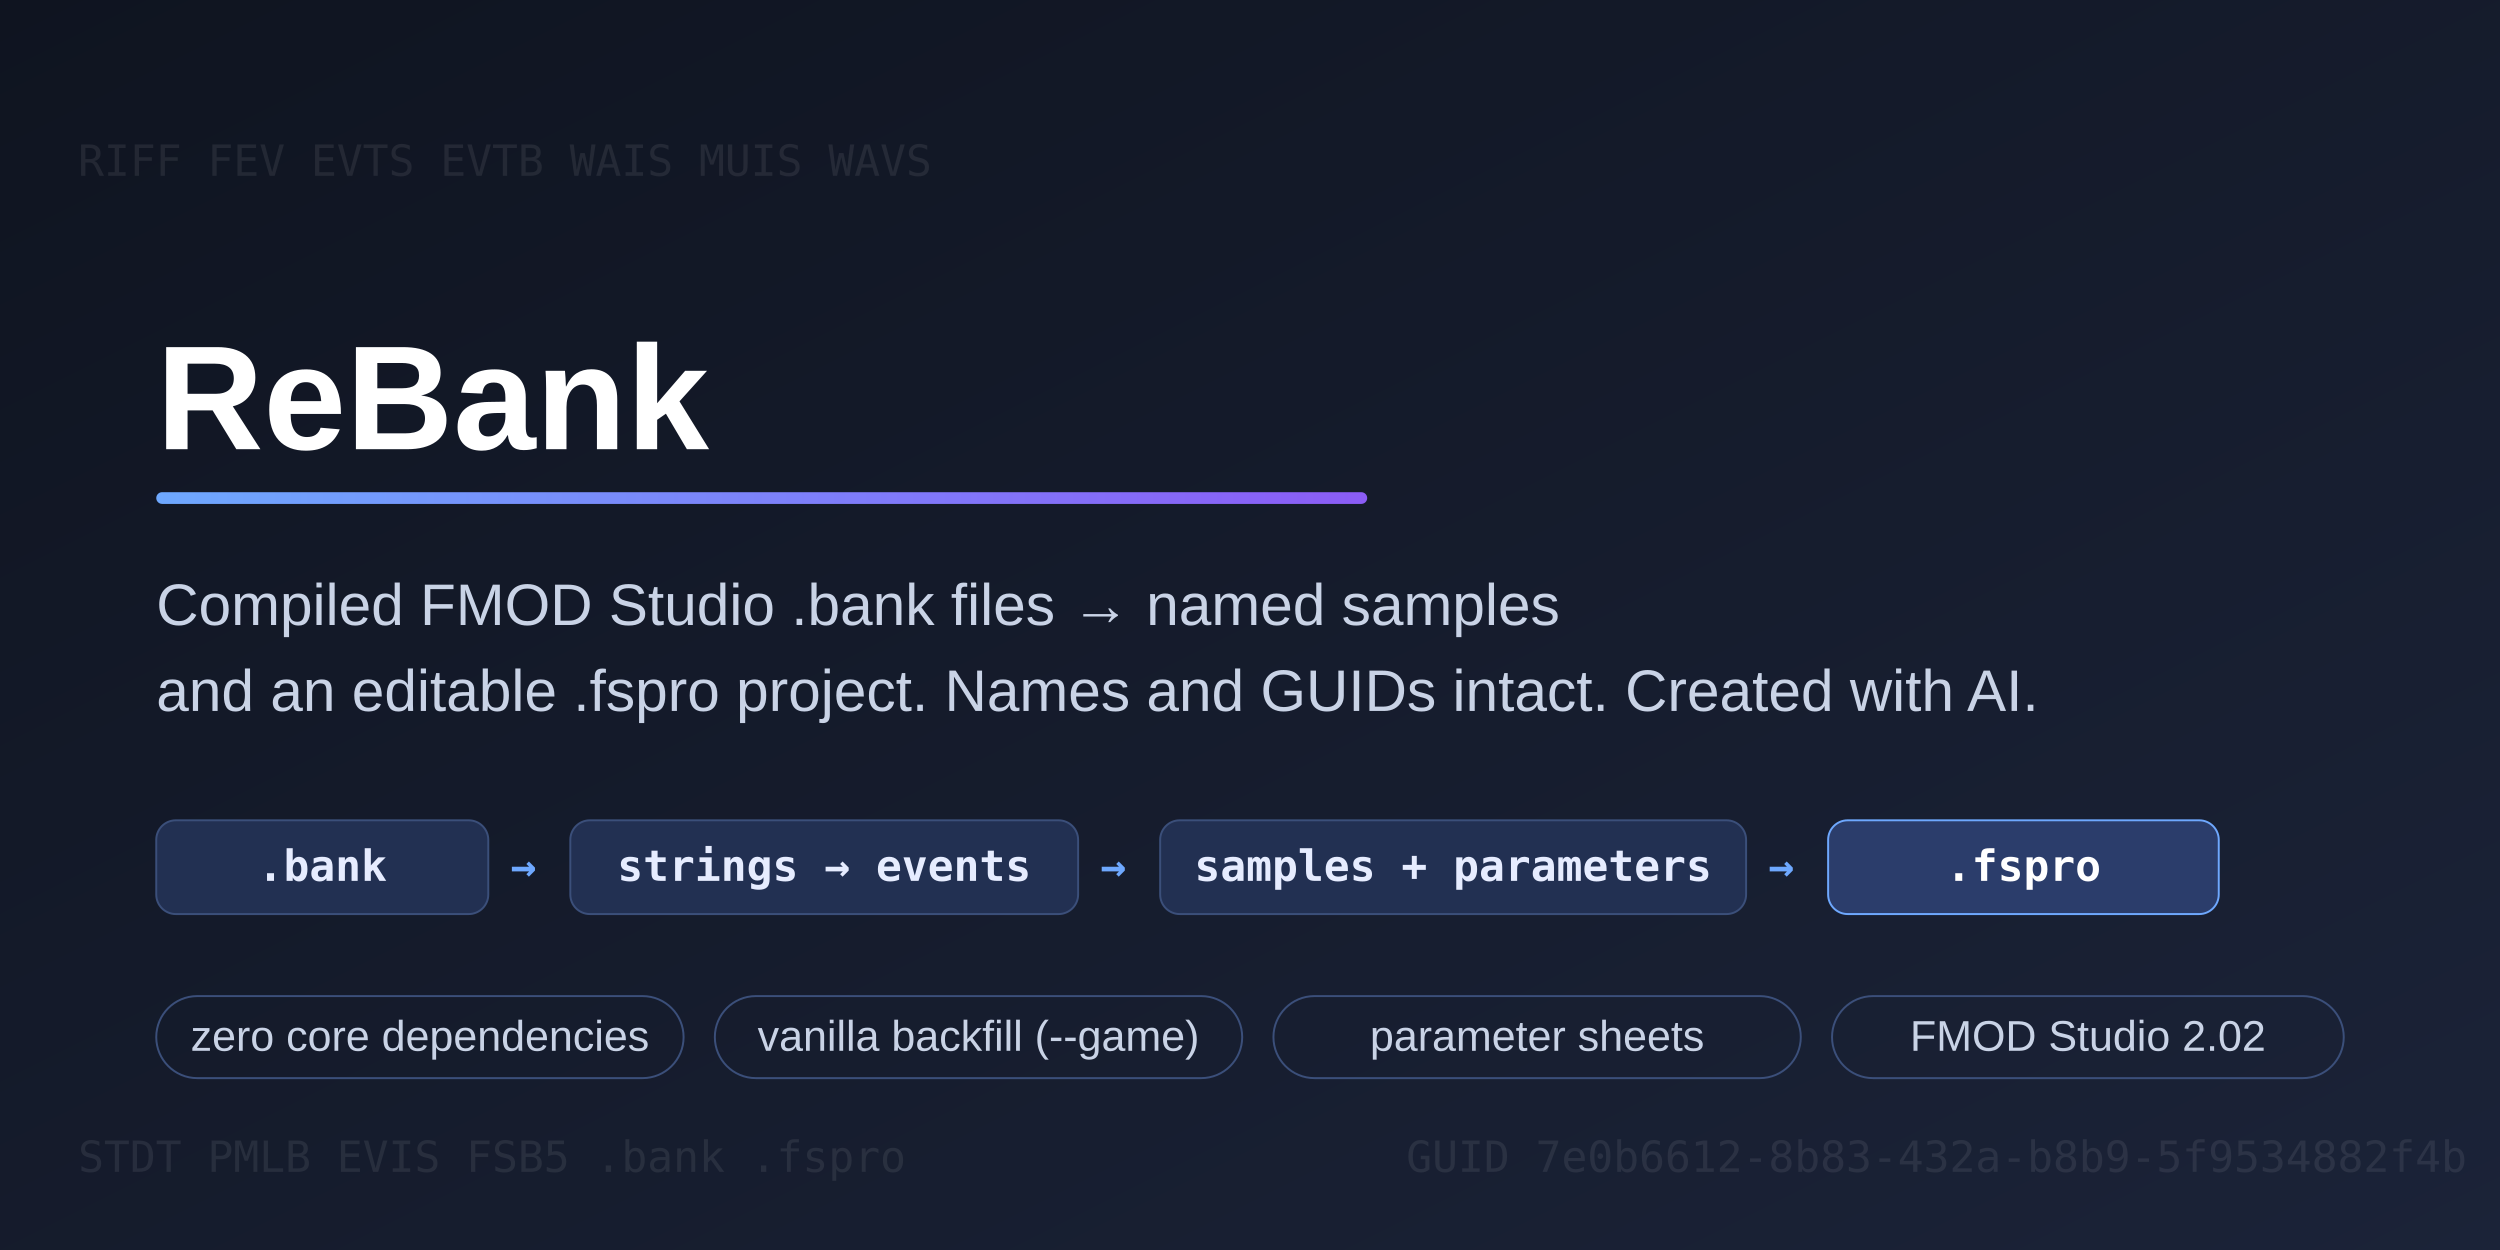
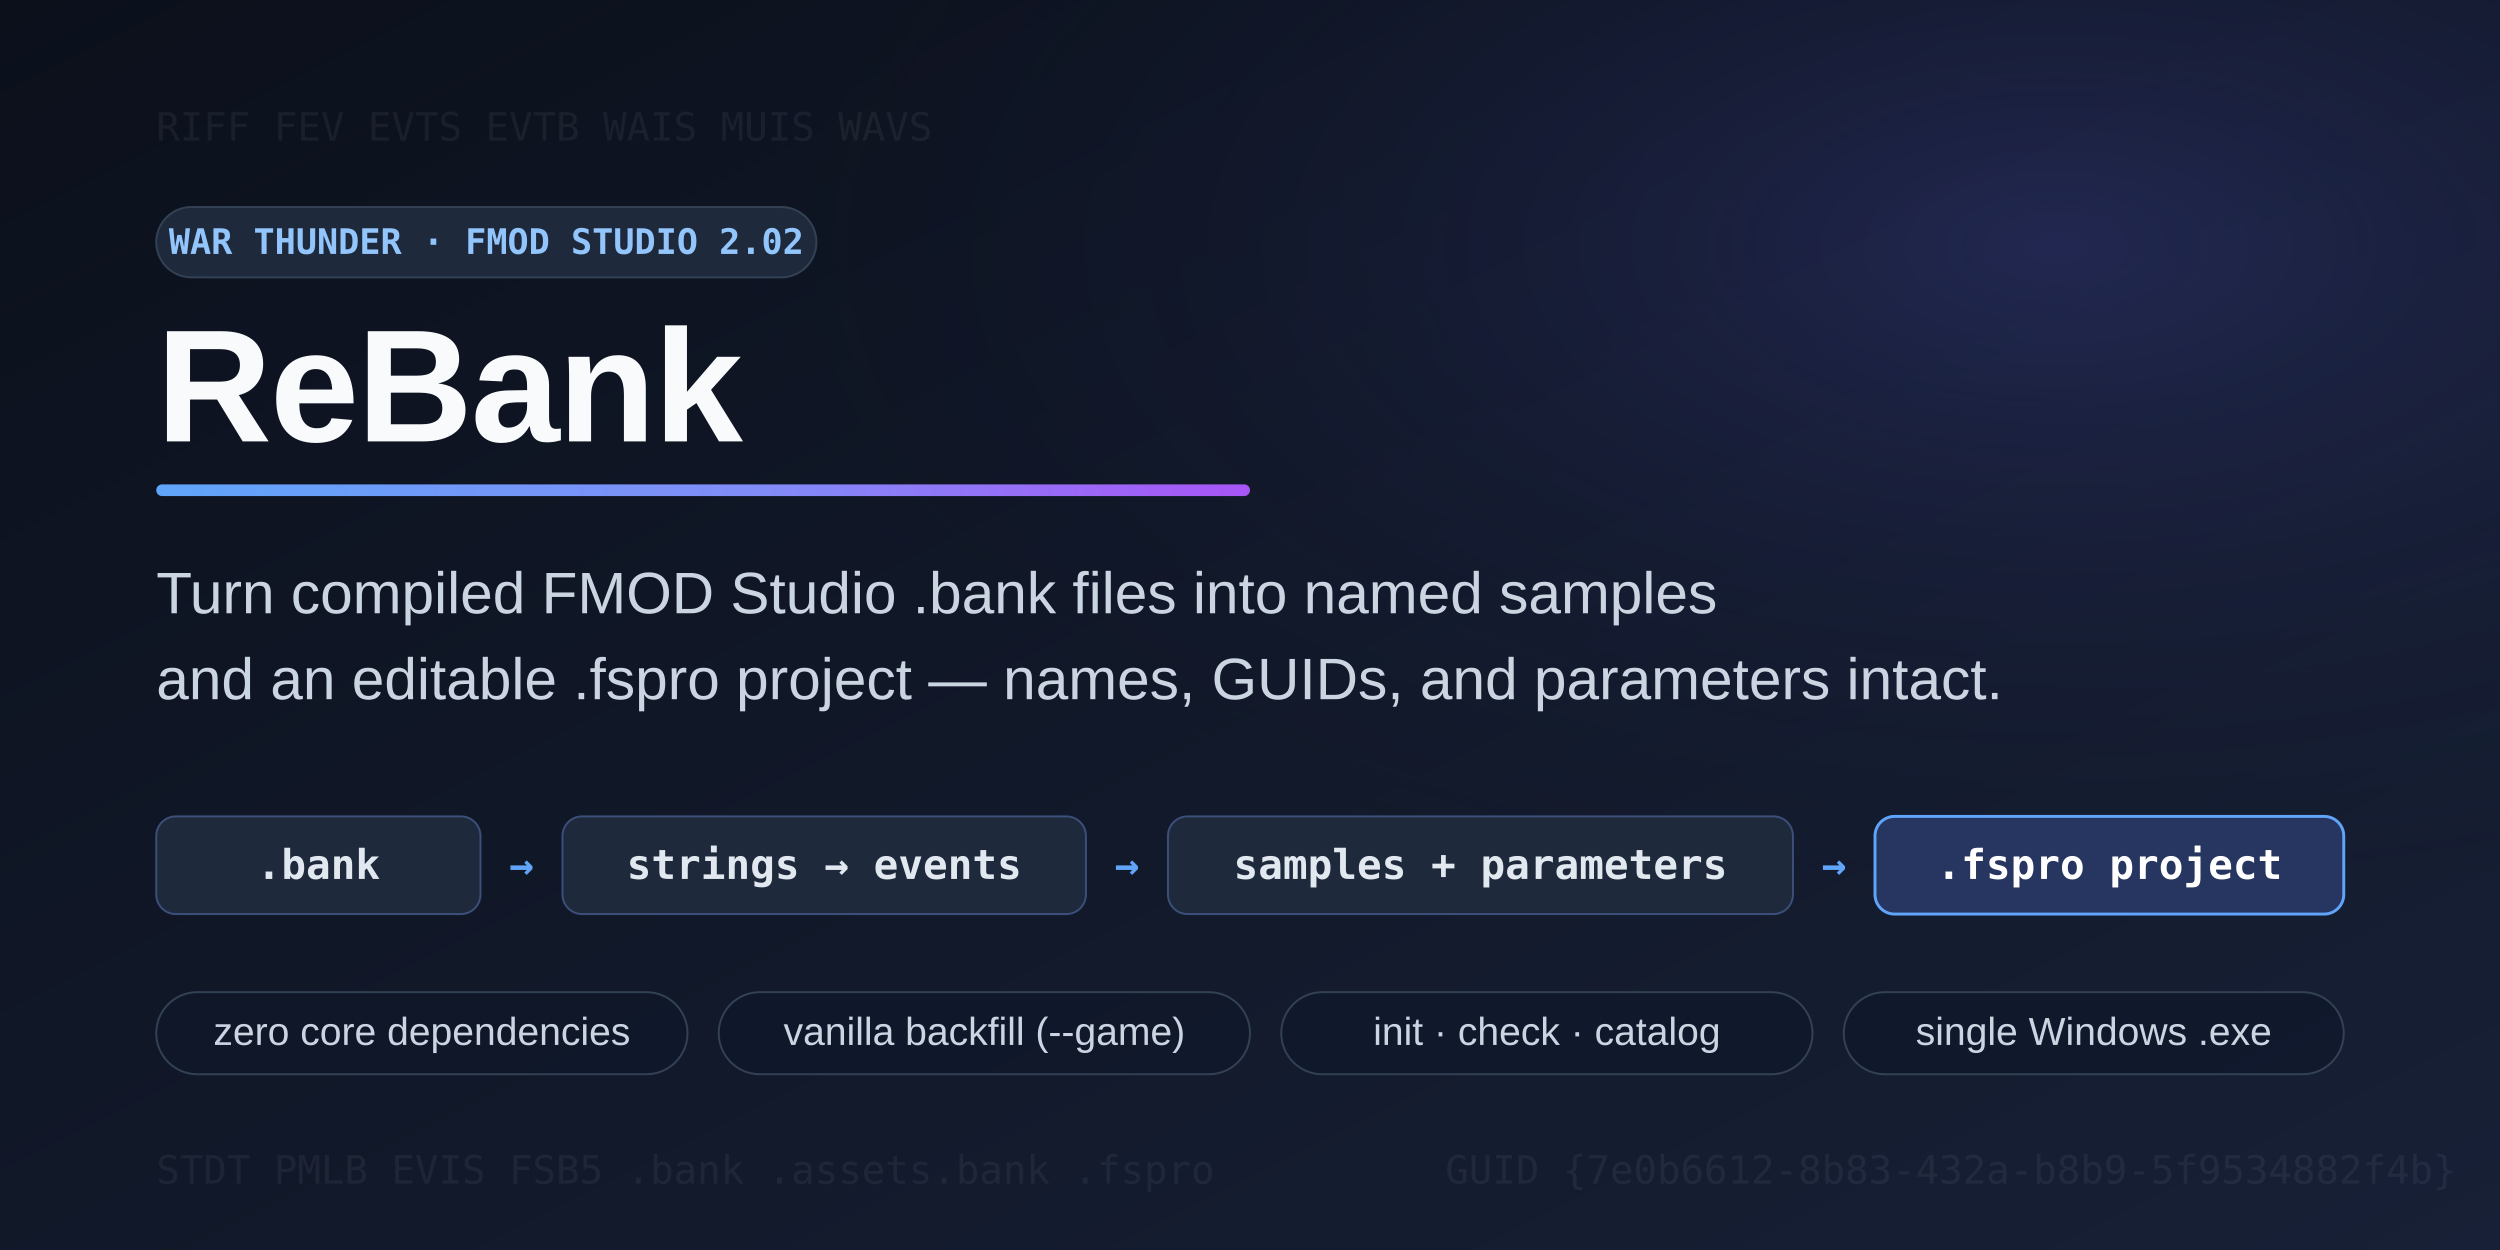
<svg xmlns="http://www.w3.org/2000/svg" width="1280" height="640" viewBox="0 0 1280 640" font-family="Segoe UI, Arial, sans-serif">
  <defs>
    <linearGradient id="bg" x1="0" y1="0" x2="1" y2="1">
-       <stop offset="0" stop-color="#0f1420" />
-       <stop offset="1" stop-color="#1b2338" />
+       <stop offset="0" stop-color="#0b101b" />
+       <stop offset="1" stop-color="#172036" />
    </linearGradient>
    <linearGradient id="acc" x1="0" y1="0" x2="1" y2="0">
-       <stop offset="0" stop-color="#6ea8fe" />
-       <stop offset="1" stop-color="#8b5cf6" />
+       <stop offset="0" stop-color="#60a5fa" />
+       <stop offset="0.55" stop-color="#818cf8" />
+       <stop offset="1" stop-color="#a855f7" />
    </linearGradient>
+     <radialGradient id="glow" cx="0.82" cy="0.2" r="0.55">
+       <stop offset="0" stop-color="#6366f1" stop-opacity="0.20" />
+       <stop offset="1" stop-color="#0b101b" stop-opacity="0" />
+     </radialGradient>
  </defs>
  <rect width="1280" height="640" fill="url(#bg)" />
-   <g opacity="0.08" fill="#ffffff" font-family="Consolas, monospace" font-size="22">
-     <text x="40" y="90">RIFF FEV  EVTS EVTB WAIS MUIS WAVS</text>
-     <text x="40" y="600">STDT PMLB EVIS FSB5 .bank .fspro</text>
-     <text x="720" y="600">GUID 7e0b6612-8b83-432a-b8b9-5f9534882f4b</text>
+   <rect width="1280" height="640" fill="url(#glow)" />
+   <g opacity="0.07" fill="#cbd5e1" font-family="Consolas, monospace" font-size="20">
+     <text x="80" y="72">RIFF FEV  EVTS EVTB WAIS MUIS WAVS</text>
+     <text x="80" y="606">STDT PMLB EVIS FSB5 .bank .assets.bank .fspro</text>
+     <text x="740" y="606">GUID {7e0b6612-8b83-432a-b8b9-5f9534882f4b}</text>
  </g>
-   <text x="80" y="230" fill="#ffffff" font-size="76" font-weight="700">ReBank</text>
-   <rect x="80" y="252" width="620" height="6" rx="3" fill="url(#acc)" />
-   <text x="80" y="320" fill="#c9d3e6" font-size="30">Compiled FMOD Studio .bank files → named samples</text>
-   <text x="80" y="364" fill="#c9d3e6" font-size="30">and an editable .fspro project. Names and GUIDs intact. Created with AI.</text>
-   <g font-family="Consolas, monospace" font-size="22" font-weight="600">
-     <rect x="80" y="420" width="170" height="48" rx="10" fill="#223052" stroke="#3b4f7a" />
-     <text x="165" y="451" fill="#e6ecff" text-anchor="middle">.bank</text>
-     <text x="268" y="451" fill="#6ea8fe" text-anchor="middle">→</text>
-     <rect x="292" y="420" width="260" height="48" rx="10" fill="#223052" stroke="#3b4f7a" />
-     <text x="422" y="451" fill="#e6ecff" text-anchor="middle">strings → events</text>
-     <text x="570" y="451" fill="#6ea8fe" text-anchor="middle">→</text>
-     <rect x="594" y="420" width="300" height="48" rx="10" fill="#223052" stroke="#3b4f7a" />
-     <text x="744" y="451" fill="#e6ecff" text-anchor="middle">samples + parameters</text>
-     <text x="912" y="451" fill="#6ea8fe" text-anchor="middle">→</text>
-     <rect x="936" y="420" width="200" height="48" rx="10" fill="#2b3d6b" stroke="#6ea8fe" />
-     <text x="1036" y="451" fill="#ffffff" text-anchor="middle">.fspro</text>
+   <g font-family="Consolas, monospace" font-size="18" font-weight="600">
+     <rect x="80" y="106" width="338" height="36" rx="18" fill="#1e293b" stroke="#334155" />
+     <text x="249" y="130" fill="#93c5fd" text-anchor="middle">WAR THUNDER · FMOD STUDIO 2.02</text>
  </g>
-   <g font-size="22" fill="#c9d3e6">
-     <rect x="80" y="510" width="270" height="42" rx="21" fill="none" stroke="#3b4f7a" />
-     <text x="215" y="538" text-anchor="middle">zero core dependencies</text>
-     <rect x="366" y="510" width="270" height="42" rx="21" fill="none" stroke="#3b4f7a" />
-     <text x="501" y="538" text-anchor="middle">vanilla backfill (--game)</text>
-     <rect x="652" y="510" width="270" height="42" rx="21" fill="none" stroke="#3b4f7a" />
-     <text x="787" y="538" text-anchor="middle">parameter sheets</text>
-     <rect x="938" y="510" width="262" height="42" rx="21" fill="none" stroke="#3b4f7a" />
-     <text x="1069" y="538" text-anchor="middle">FMOD Studio 2.02</text>
+   <text x="80" y="226" fill="#f8fafc" font-size="82" font-weight="700" letter-spacing="-1">ReBank</text>
+   <rect x="80" y="248" width="560" height="6" rx="3" fill="url(#acc)" />
+   <text x="80" y="314" fill="#cbd5e1" font-size="30">Turn compiled FMOD Studio .bank files into named samples</text>
+   <text x="80" y="358" fill="#cbd5e1" font-size="30">and an editable .fspro project — names, GUIDs, and parameters intact.</text>
+   <g font-family="Consolas, monospace" font-size="21" font-weight="600">
+     <rect x="80" y="418" width="166" height="50" rx="10" fill="#1e293b" stroke="#3b4f7a" />
+     <text x="163" y="450" fill="#e2e8f0" text-anchor="middle">.bank</text>
+     <text x="267" y="450" fill="#60a5fa" text-anchor="middle">→</text>
+     <rect x="288" y="418" width="268" height="50" rx="10" fill="#1e293b" stroke="#3b4f7a" />
+     <text x="422" y="450" fill="#e2e8f0" text-anchor="middle">strings → events</text>
+     <text x="577" y="450" fill="#60a5fa" text-anchor="middle">→</text>
+     <rect x="598" y="418" width="320" height="50" rx="10" fill="#1e293b" stroke="#3b4f7a" />
+     <text x="758" y="450" fill="#e2e8f0" text-anchor="middle">samples + parameters</text>
+     <text x="939" y="450" fill="#60a5fa" text-anchor="middle">→</text>
+     <rect x="960" y="418" width="240" height="50" rx="10" fill="#273660" stroke="#60a5fa" stroke-width="1.5" />
+     <text x="1080" y="450" fill="#ffffff" text-anchor="middle">.fspro project</text>
+   </g>
+   <g font-size="20" fill="#cbd5e1">
+     <rect x="80" y="508" width="272" height="42" rx="21" fill="#0f172a" fill-opacity="0.65" stroke="#334155" />
+     <text x="216" y="535" text-anchor="middle">zero core dependencies</text>
+     <rect x="368" y="508" width="272" height="42" rx="21" fill="#0f172a" fill-opacity="0.65" stroke="#334155" />
+     <text x="504" y="535" text-anchor="middle">vanilla backfill (--game)</text>
+     <rect x="656" y="508" width="272" height="42" rx="21" fill="#0f172a" fill-opacity="0.65" stroke="#334155" />
+     <text x="792" y="535" text-anchor="middle">init · check · catalog</text>
+     <rect x="944" y="508" width="256" height="42" rx="21" fill="#0f172a" fill-opacity="0.65" stroke="#334155" />
+     <text x="1072" y="535" text-anchor="middle">single Windows .exe</text>
  </g>
</svg>
